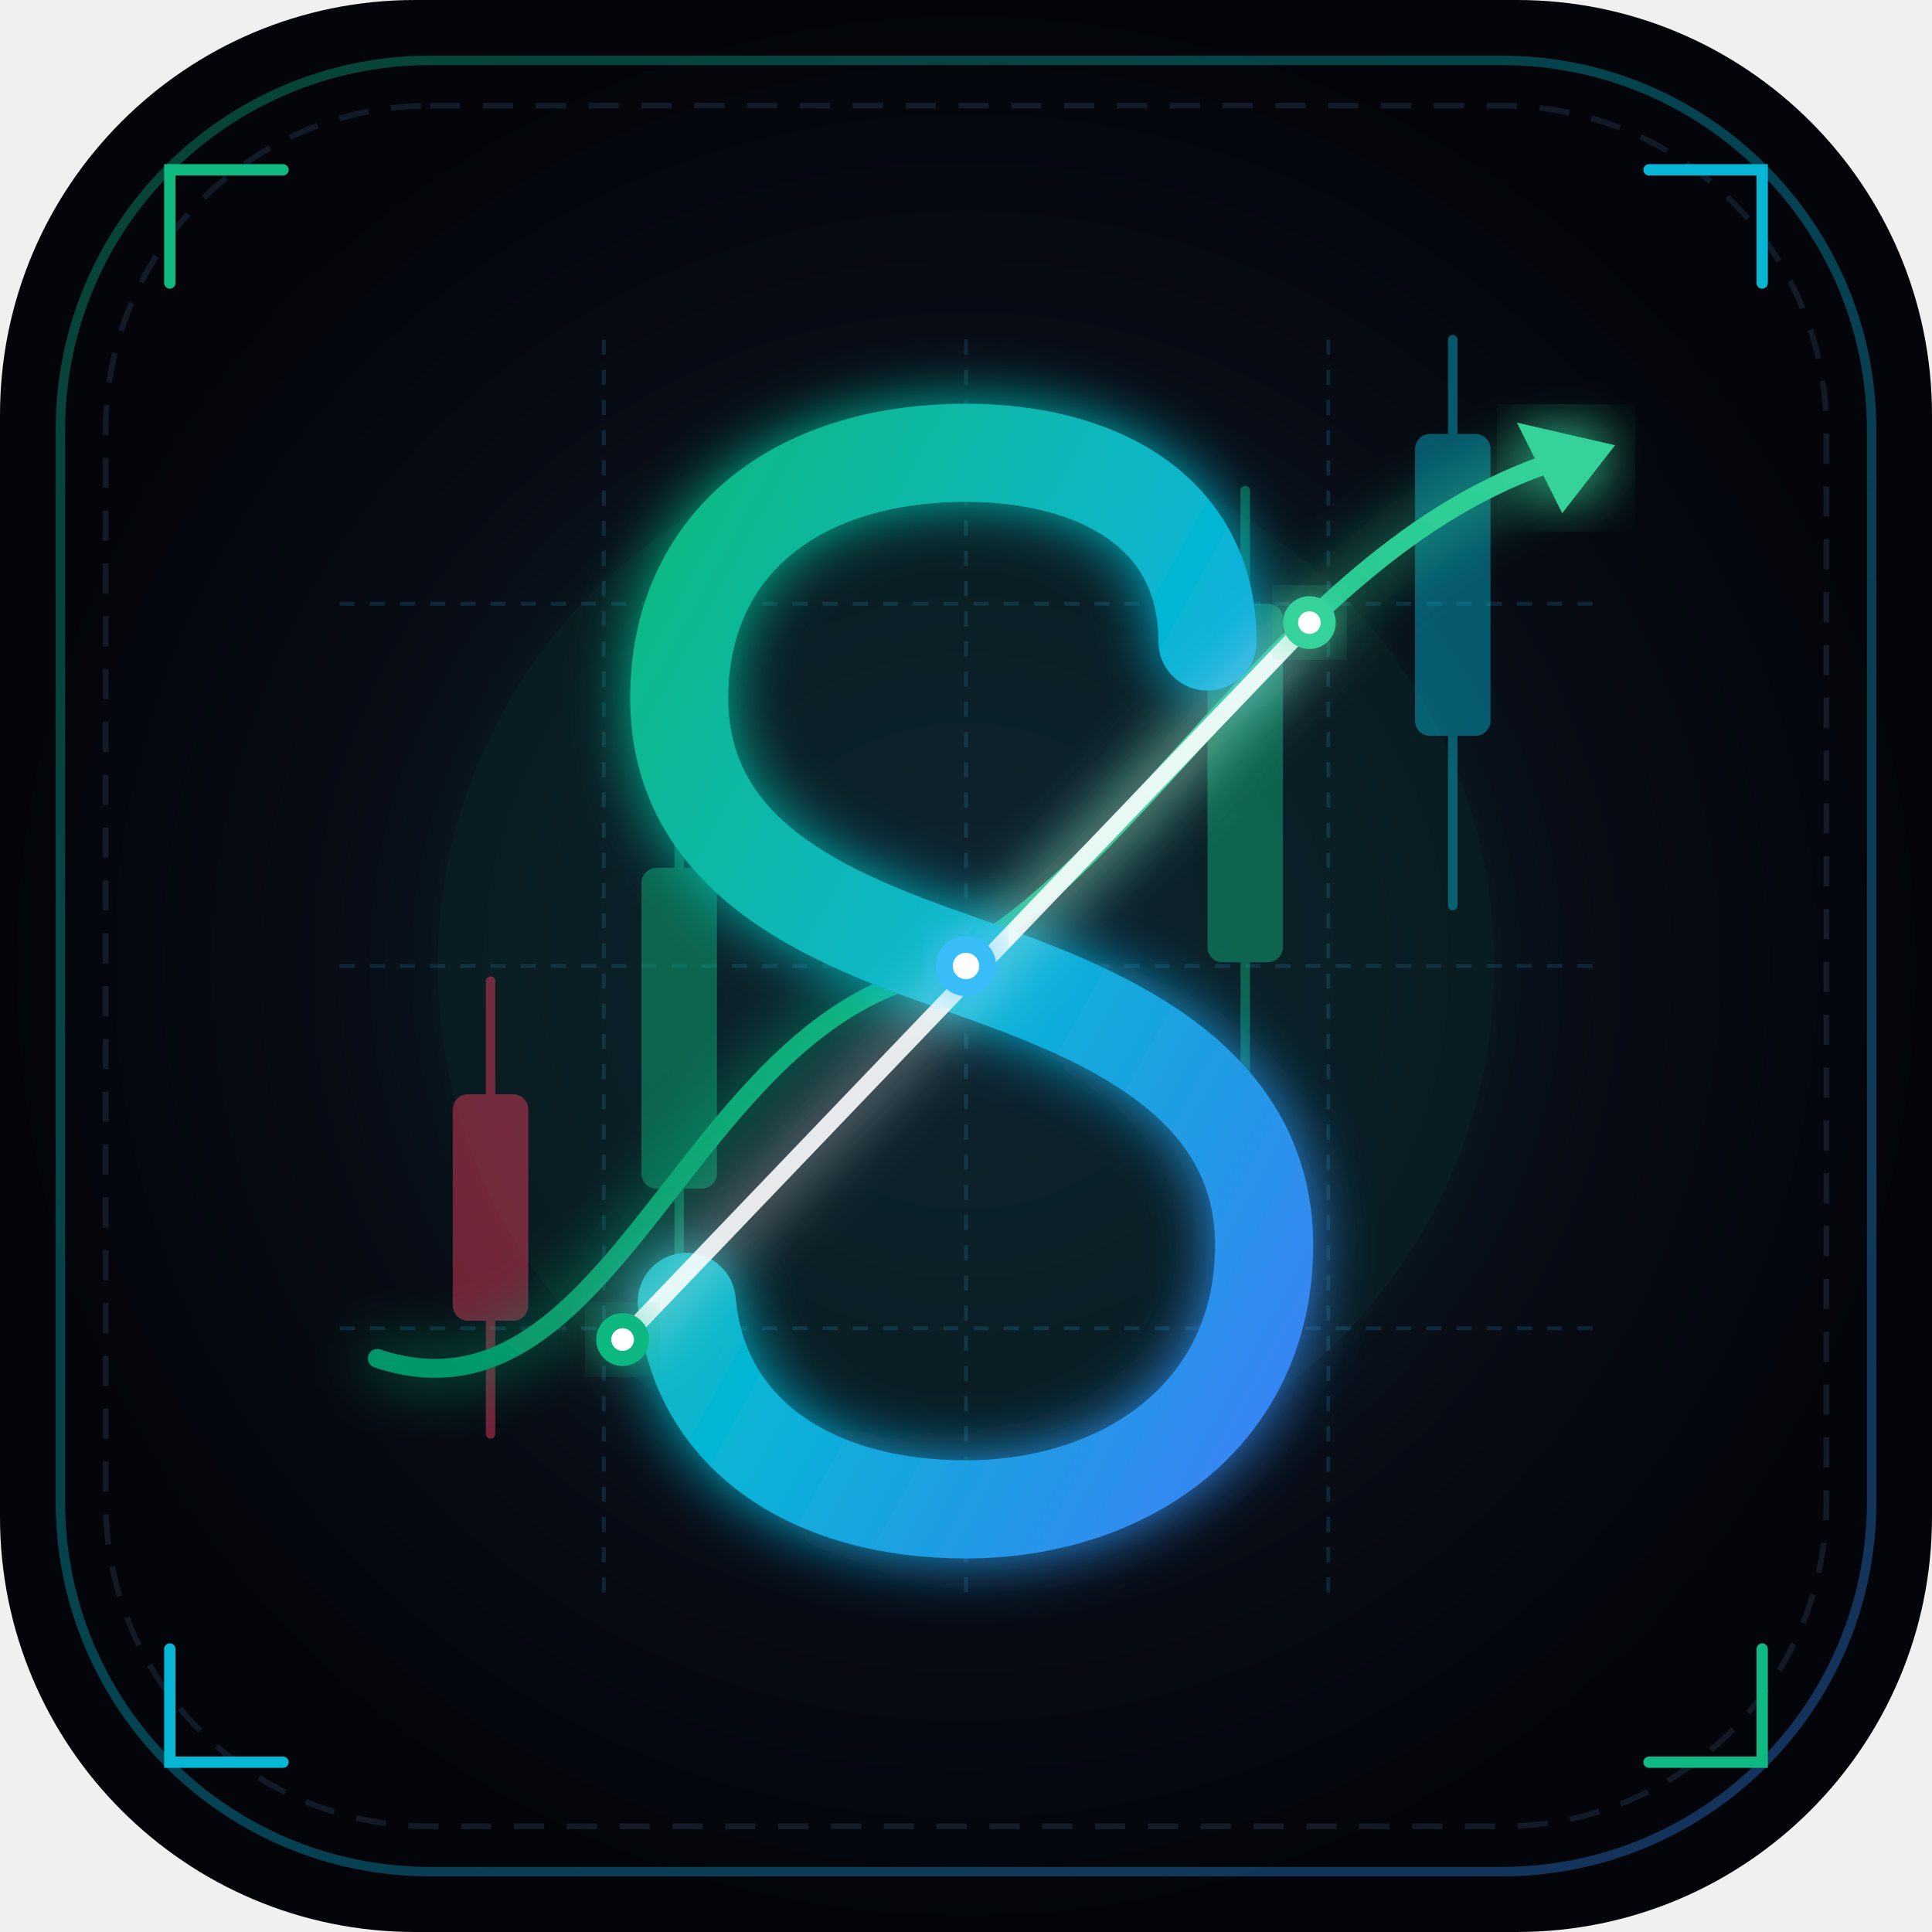
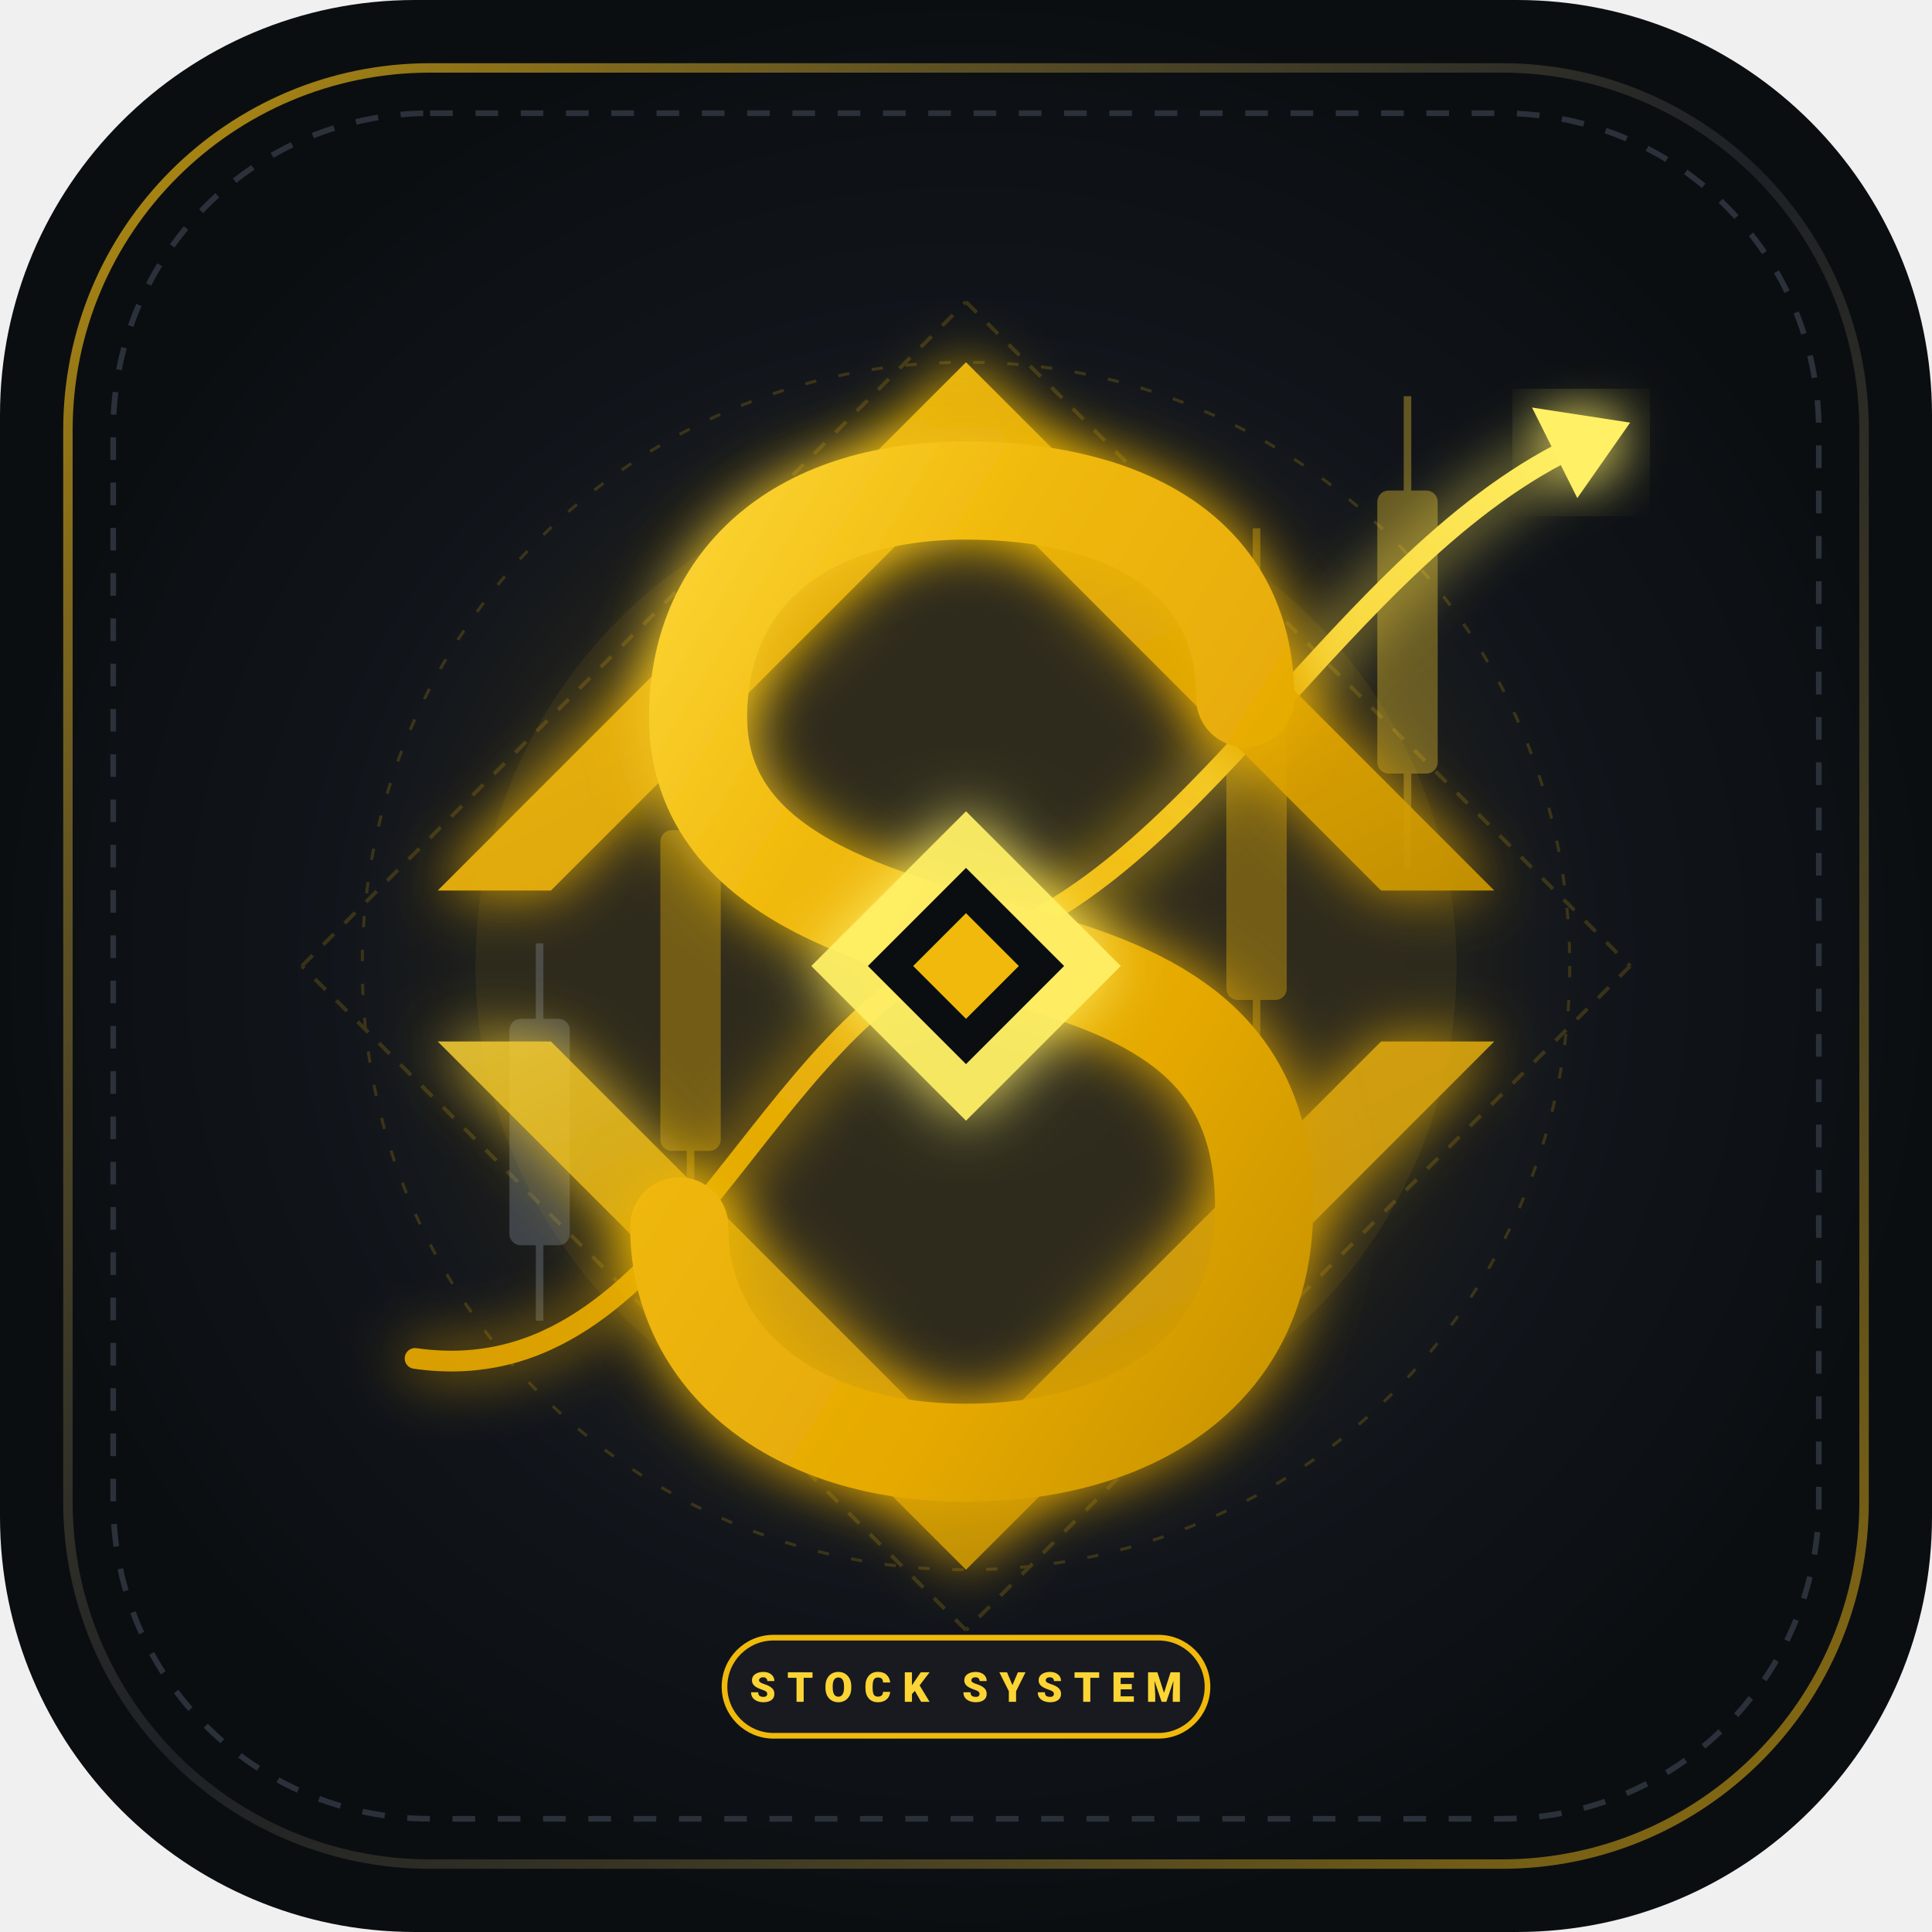
<svg xmlns="http://www.w3.org/2000/svg" viewBox="0 0 512 512" width="100%" height="100%">
  <defs>
    <radialGradient id="bgGrad" cx="50%" cy="50%" r="50%">
-       <stop offset="0%" stop-color="#0e172a" />
-       <stop offset="70%" stop-color="#070b14" />
-       <stop offset="100%" stop-color="#03050a" />
+       <stop offset="0%" stop-color="#181A20" />
+       <stop offset="60%" stop-color="#12161C" />
+       <stop offset="100%" stop-color="#0B0E11" />
    </radialGradient>
-     <linearGradient id="cyberGreen" x1="0%" y1="0%" x2="100%" y2="100%">
-       <stop offset="0%" stop-color="#10b981" />
-       <stop offset="50%" stop-color="#06b6d4" />
-       <stop offset="100%" stop-color="#3b82f6" />
+     <linearGradient id="binanceGold" x1="0%" y1="0%" x2="100%" y2="100%">
+       <stop offset="0%" stop-color="#FCD535" />
+       <stop offset="30%" stop-color="#F0B90B" />
+       <stop offset="70%" stop-color="#E5A905" />
+       <stop offset="100%" stop-color="#C99400" />
    </linearGradient>
-     <linearGradient id="neonGlow" x1="0%" y1="100%" x2="100%" y2="0%">
-       <stop offset="0%" stop-color="#059669" />
-       <stop offset="50%" stop-color="#10b981" />
-       <stop offset="100%" stop-color="#34d399" />
+     <linearGradient id="goldGlow" x1="0%" y1="100%" x2="100%" y2="0%">
+       <stop offset="0%" stop-color="#D99E00" />
+       <stop offset="50%" stop-color="#F0B90B" />
+       <stop offset="100%" stop-color="#FFF066" />
    </linearGradient>
-     <linearGradient id="goldGrad" x1="0%" y1="0%" x2="100%" y2="100%">
-       <stop offset="0%" stop-color="#f59e0b" />
-       <stop offset="100%" stop-color="#fbbf24" />
+     <linearGradient id="metalBorder" x1="0%" y1="0%" x2="100%" y2="100%">
+       <stop offset="0%" stop-color="#F0B90B" stop-opacity="0.8" />
+       <stop offset="50%" stop-color="#474D57" stop-opacity="0.3" />
+       <stop offset="100%" stop-color="#F0B90B" stop-opacity="0.6" />
    </linearGradient>
-     <filter id="glow" x="-20%" y="-20%" width="140%" height="140%">
+     <filter id="goldFilter" x="-20%" y="-20%" width="140%" height="140%">
      <feGaussianBlur stdDeviation="8" result="blur" />
      <feComposite in="SourceGraphic" in2="blur" operator="over" />
    </filter>
    <filter id="heavyGlow" x="-50%" y="-50%" width="200%" height="200%">
-       <feGaussianBlur stdDeviation="16" result="blur" />
+       <feGaussianBlur stdDeviation="20" result="blur" />
      <feComposite in="SourceGraphic" in2="blur" operator="over" />
    </filter>
  </defs>
  <rect width="512" height="512" rx="110" fill="url(#bgGrad)" />
-   <rect x="16" y="16" width="480" height="480" rx="98" fill="none" stroke="url(#cyberGreen)" stroke-width="2.5" stroke-opacity="0.35" />
-   <rect x="28" y="28" width="456" height="456" rx="86" fill="none" stroke="#1e293b" stroke-width="1.5" stroke-dasharray="8 6" stroke-opacity="0.6" />
-   <g opacity="0.15" stroke="#38bdf8" stroke-width="1">
-     <line x1="90" y1="160" x2="422" y2="160" stroke-dasharray="4 4" />
-     <line x1="90" y1="256" x2="422" y2="256" stroke-dasharray="4 4" />
-     <line x1="90" y1="352" x2="422" y2="352" stroke-dasharray="4 4" />
-     <line x1="160" y1="90" x2="160" y2="422" stroke-dasharray="4 4" />
-     <line x1="256" y1="90" x2="256" y2="422" stroke-dasharray="4 4" />
-     <line x1="352" y1="90" x2="352" y2="422" stroke-dasharray="4 4" />
+   <rect x="18" y="18" width="476" height="476" rx="96" fill="none" stroke="url(#metalBorder)" stroke-width="2.5" />
+   <rect x="30" y="30" width="452" height="452" rx="84" fill="none" stroke="#2B313A" stroke-width="1.5" stroke-dasharray="6 6" />
+   <circle cx="256" cy="256" r="130" fill="#F0B90B" opacity="0.12" filter="url(#heavyGlow)" />
+   <g opacity="0.18" stroke="#F0B90B" stroke-width="1">
+     <line x1="256" y1="80" x2="432" y2="256" stroke-dasharray="4 4" />
+     <line x1="432" y1="256" x2="256" y2="432" stroke-dasharray="4 4" />
+     <line x1="256" y1="432" x2="80" y2="256" stroke-dasharray="4 4" />
+     <line x1="80" y1="256" x2="256" y2="80" stroke-dasharray="4 4" />
+     <circle cx="256" cy="256" r="160" fill="none" stroke="#F0B90B" stroke-width="0.8" stroke-dasharray="3 6" />
  </g>
-   <circle cx="256" cy="256" r="140" fill="#10b981" opacity="0.08" filter="url(#heavyGlow)" />
-   <g opacity="0.45">
-     <line x1="130" y1="260" x2="130" y2="380" stroke="#f43f5e" stroke-width="2.5" stroke-linecap="round" />
-     <rect x="120" y="290" width="20" height="60" rx="4" fill="#f43f5e" />
-     <line x1="180" y1="200" x2="180" y2="350" stroke="#10b981" stroke-width="2.5" stroke-linecap="round" />
-     <rect x="170" y="230" width="20" height="85" rx="4" fill="#10b981" />
-     <line x1="330" y1="130" x2="330" y2="300" stroke="#10b981" stroke-width="2.5" stroke-linecap="round" />
-     <rect x="320" y="160" width="20" height="95" rx="4" fill="#10b981" />
-     <line x1="385" y1="90" x2="385" y2="240" stroke="#06b6d4" stroke-width="2.5" stroke-linecap="round" />
-     <rect x="375" y="115" width="20" height="80" rx="4" fill="#06b6d4" />
+   <g opacity="0.35">
+     <rect x="135" y="270" width="16" height="60" rx="3" fill="#848E9C" />
+     <line x1="143" y1="250" x2="143" y2="350" stroke="#848E9C" stroke-width="2" />
+     <rect x="175" y="220" width="16" height="85" rx="3" fill="#F0B90B" />
+     <line x1="183" y1="200" x2="183" y2="330" stroke="#F0B90B" stroke-width="2" />
+     <rect x="325" y="170" width="16" height="95" rx="3" fill="#F0B90B" />
+     <line x1="333" y1="140" x2="333" y2="290" stroke="#F0B90B" stroke-width="2" />
+     <rect x="365" y="130" width="16" height="75" rx="3" fill="#FCD535" />
+     <line x1="373" y1="105" x2="373" y2="230" stroke="#FCD535" stroke-width="2" />
  </g>
-   <path d="M 100 360 C 160 380, 180 280, 240 260 C 300 240, 340 140, 420 120" fill="none" stroke="url(#neonGlow)" stroke-width="5" stroke-linecap="round" filter="url(#glow)" />
-   <polygon points="428,118 402,112 414,136" fill="#34d399" filter="url(#glow)" />
-   <path d="M 320 170             C 320 135, 290 120, 256 120             C 210 120, 180 145, 180 185             C 180 230, 225 245, 256 256             C 290 268, 335 285, 335 330             C 335 375, 298 400, 256 400             C 215 400, 185 380, 182 345" fill="none" stroke="url(#cyberGreen)" stroke-width="26" stroke-linecap="round" stroke-linejoin="round" filter="url(#glow)" />
-   <line x1="165" y1="355" x2="347" y2="165" stroke="#ffffff" stroke-width="4.5" stroke-linecap="round" opacity="0.9" filter="url(#glow)" />
-   <circle cx="165" cy="355" r="7" fill="#10b981" filter="url(#glow)" />
-   <circle cx="165" cy="355" r="3" fill="#ffffff" />
-   <circle cx="256" cy="256" r="8" fill="#38bdf8" filter="url(#glow)" />
-   <circle cx="256" cy="256" r="3.5" fill="#ffffff" />
-   <circle cx="347" cy="165" r="7" fill="#34d399" filter="url(#glow)" />
-   <circle cx="347" cy="165" r="3" fill="#ffffff" />
-   <path d="M 45 75 L 45 45 L 75 45" fill="none" stroke="#10b981" stroke-width="3" stroke-linecap="round" />
-   <path d="M 467 75 L 467 45 L 437 45" fill="none" stroke="#06b6d4" stroke-width="3" stroke-linecap="round" />
-   <path d="M 45 437 L 45 467 L 75 467" fill="none" stroke="#06b6d4" stroke-width="3" stroke-linecap="round" />
-   <path d="M 467 437 L 467 467 L 437 467" fill="none" stroke="#10b981" stroke-width="3" stroke-linecap="round" />
+   <path d="M 110 360 C 180 370, 200 270, 260 250 C 320 230, 360 140, 425 115" fill="none" stroke="url(#goldGlow)" stroke-width="5.5" stroke-linecap="round" filter="url(#goldFilter)" />
+   <polygon points="432,112 406,108 418,132" fill="#FFF066" filter="url(#goldFilter)" />
+   <g transform="translate(0, 0)">
+     <polygon points="256,96 396,236 366,236 256,126 146,236 116,236" fill="url(#binanceGold)" opacity="0.95" filter="url(#goldFilter)" />
+     <polygon points="256,416 396,276 366,276 256,386 146,276 116,276" fill="url(#binanceGold)" opacity="0.85" filter="url(#goldFilter)" />
+     <path d="M 330 185               C 330 145, 295 130, 256 130               C 210 130, 185 155, 185 190               C 185 235, 240 245, 275 255               C 310 265, 335 280, 335 320               C 335 365, 298 385, 256 385               C 210 385, 180 360, 180 325" fill="none" stroke="url(#binanceGold)" stroke-width="26" stroke-linecap="round" stroke-linejoin="round" filter="url(#goldFilter)" />
+     <polygon points="256,215 297,256 256,297 215,256" fill="#FFF066" opacity="0.95" filter="url(#goldFilter)" />
+     <polygon points="256,230 282,256 256,282 230,256" fill="#0B0E11" />
+     <polygon points="256,242 270,256 256,270 242,256" fill="#F0B90B" />
+   </g>
+   <g transform="translate(196, 436)">
+     <rect x="-4" y="-2" width="128" height="26" rx="13" fill="#181A20" stroke="#F0B90B" stroke-width="1.5" />
+     <text x="60" y="15" fill="#FCD535" font-family="-apple-system, BlinkMacSystemFont, 'Segoe UI', Roboto, sans-serif" font-size="11" font-weight="900" text-anchor="middle" letter-spacing="3">STOCK SYSTEM</text>
+   </g>
</svg>
